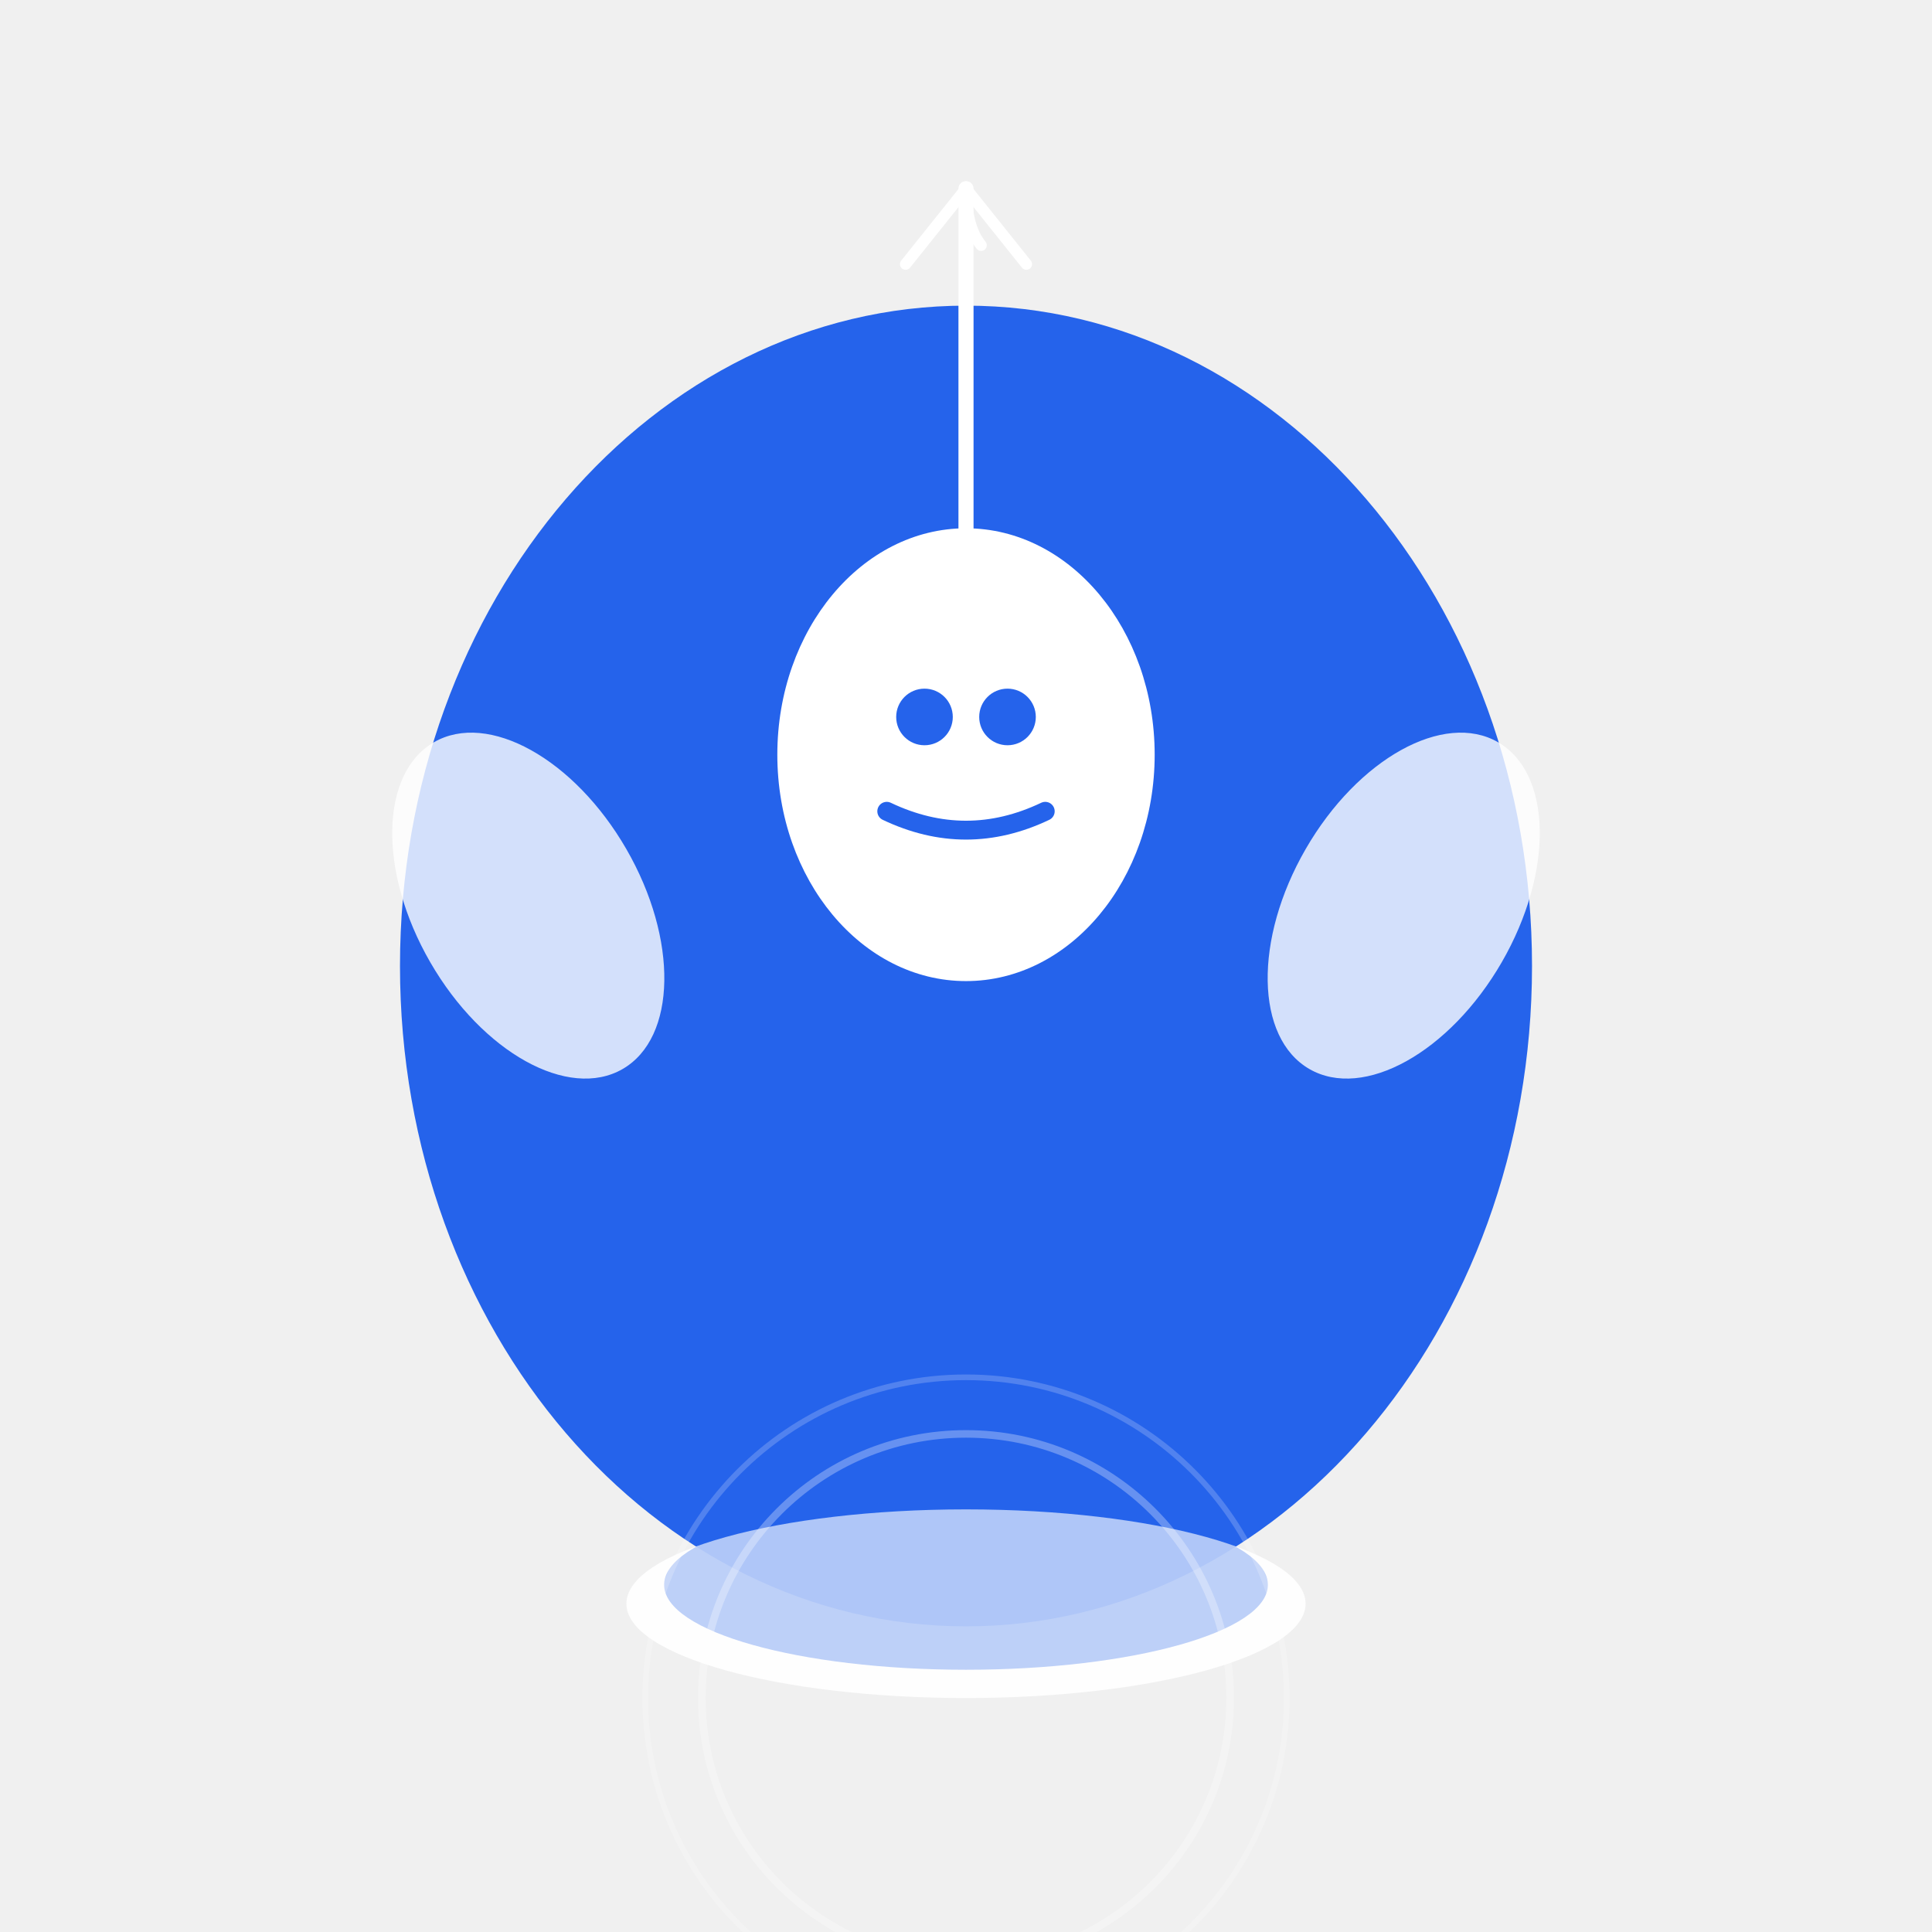
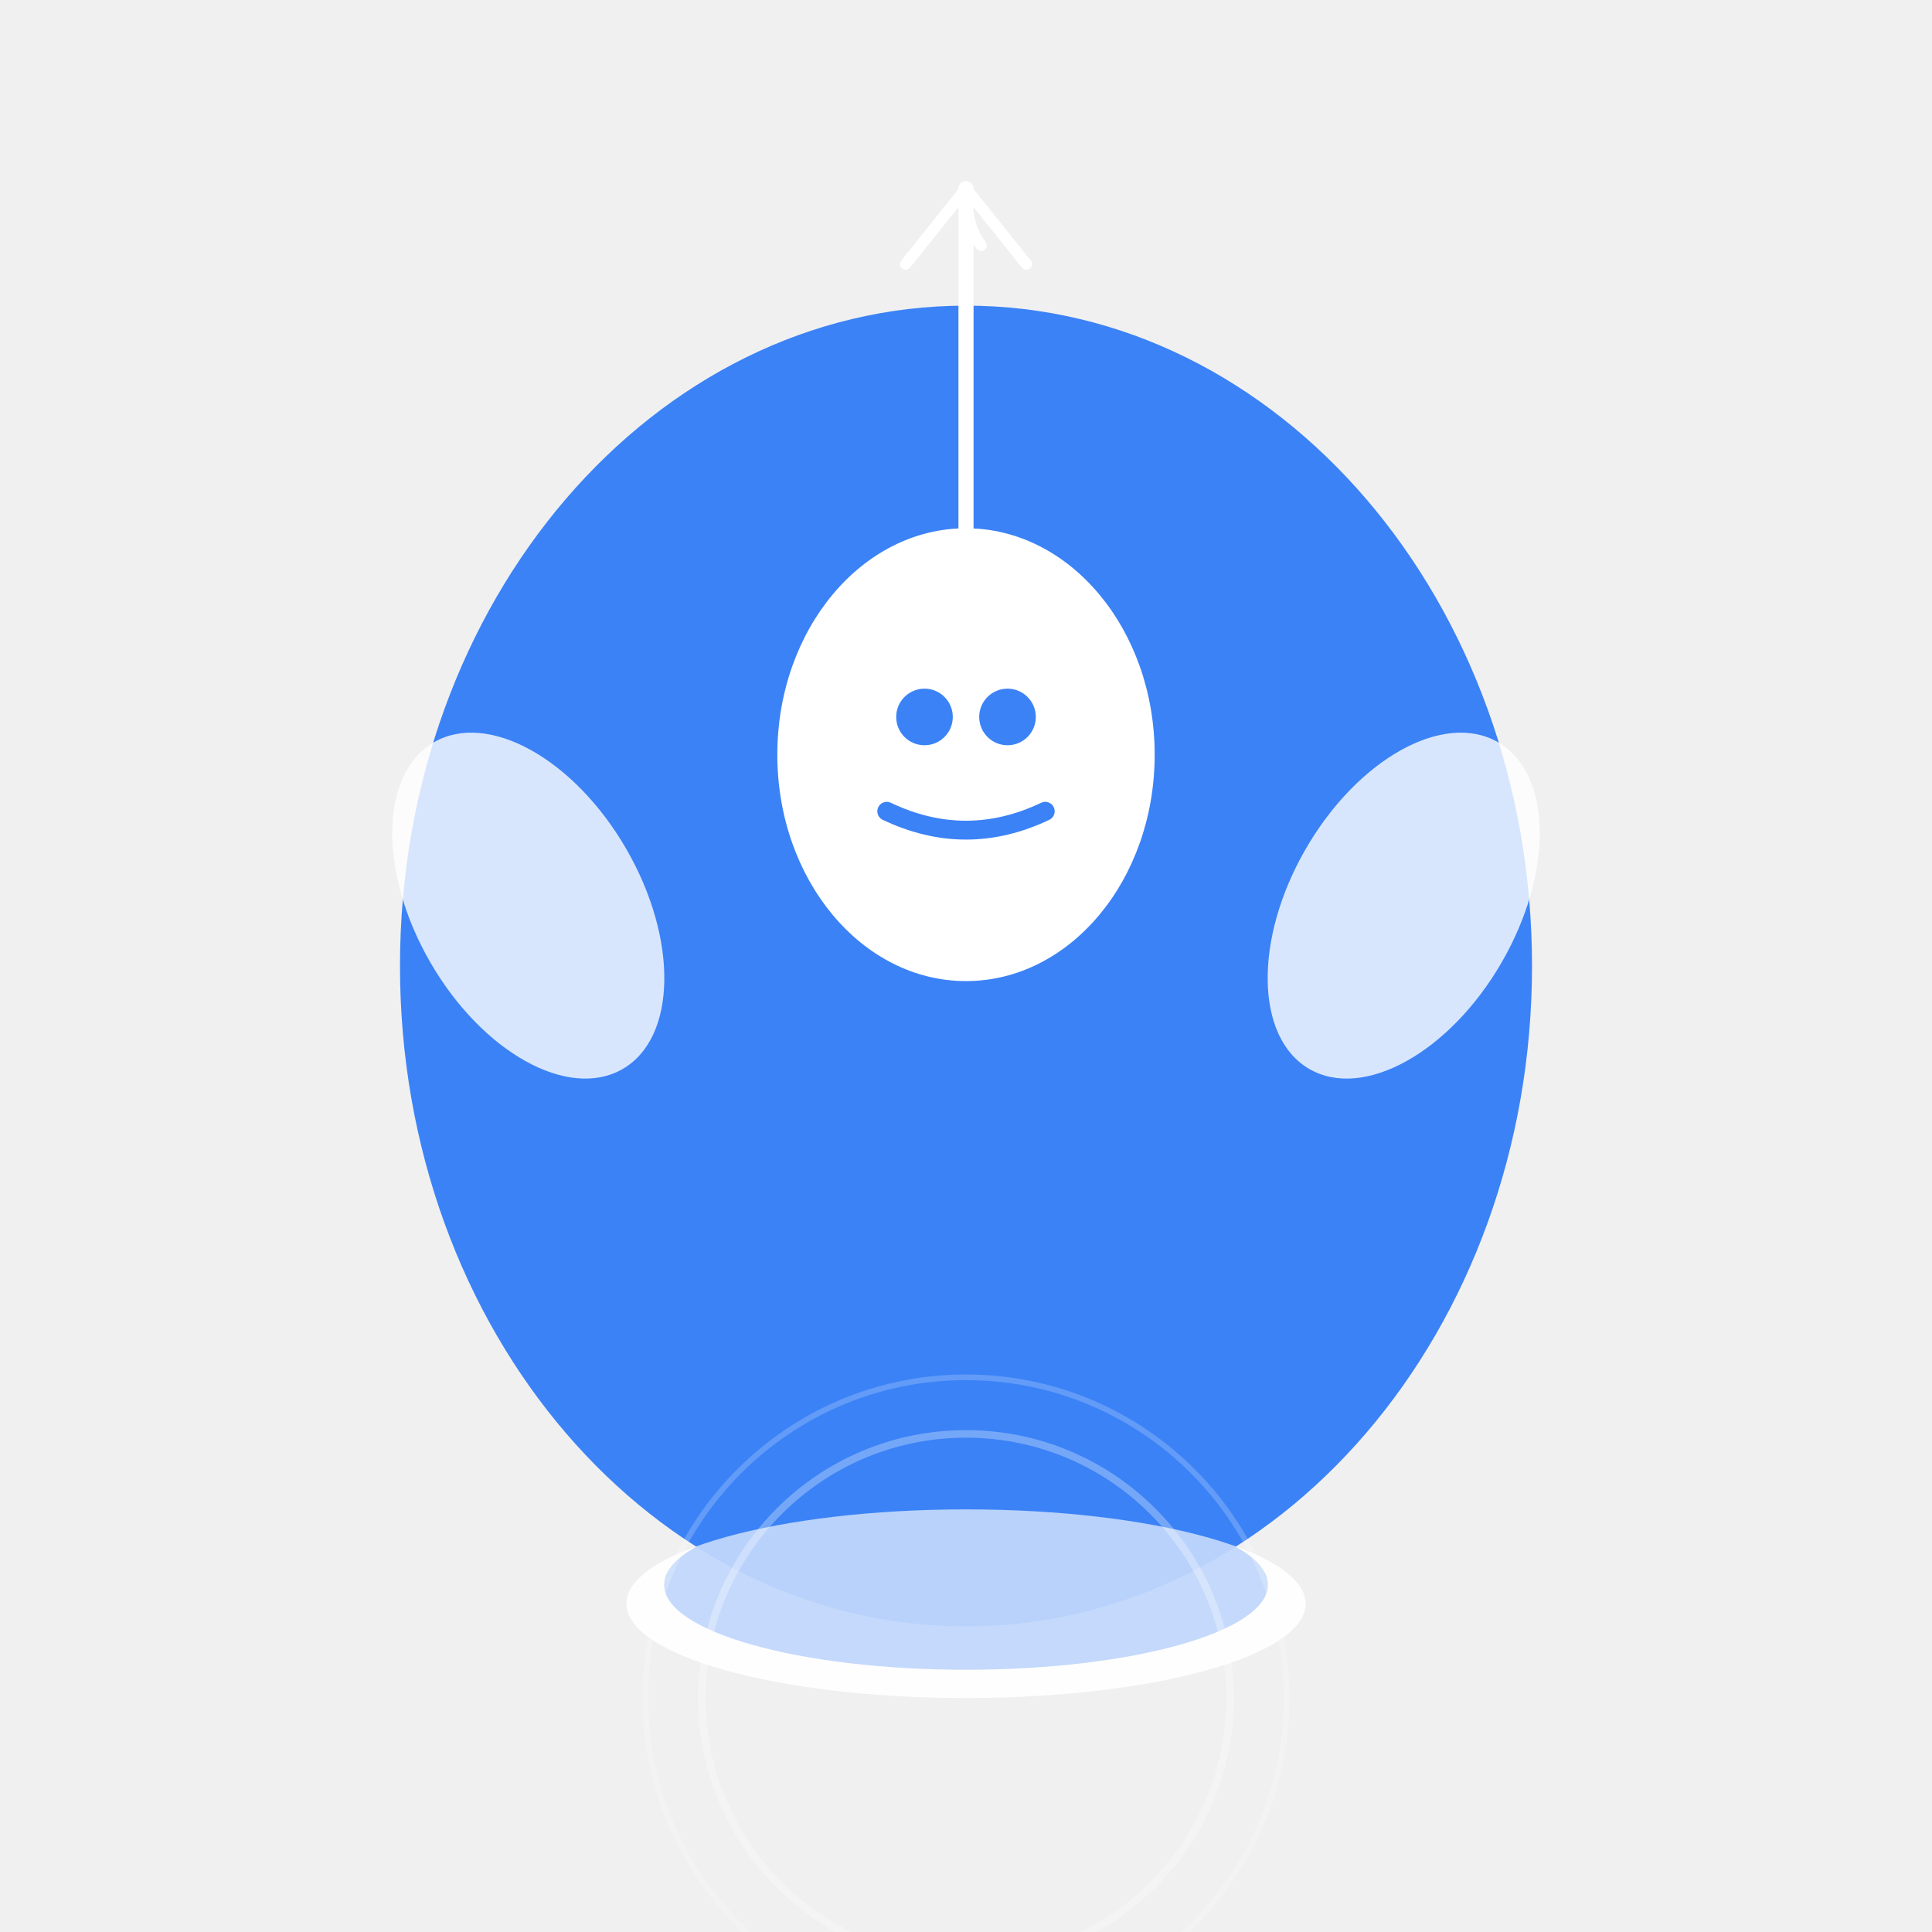
<svg xmlns="http://www.w3.org/2000/svg" width="1024" height="1024" viewBox="0 0 1024 1024" fill="none">
-   <ellipse cx="512" cy="512" rx="300" ry="350" fill="#2563eb" />
+   <ellipse cx="512" cy="512" rx="300" ry="350" fill="#3b82f6" />
  <ellipse cx="512" cy="400" rx="100" ry="120" fill="white" />
-   <circle cx="490" cy="380" r="15" fill="#2563eb" />
-   <circle cx="534" cy="380" r="15" fill="#2563eb" />
-   <path d="M 470 430 Q 512 450 554 430" stroke="#2563eb" stroke-width="10" fill="none" stroke-linecap="round" />
+   <circle cx="490" cy="380" r="15" fill="#3b82f6" />
+   <circle cx="534" cy="380" r="15" fill="#3b82f6" />
+   <path d="M 470 430 Q 512 450 554 430" stroke="#3b82f6" stroke-width="10" fill="none" stroke-linecap="round" />
  <line x1="512" y1="100" x2="512" y2="300" stroke="white" stroke-width="8" stroke-linecap="round" />
  <path d="M 480 140 L 512 100 L 544 140" stroke="white" stroke-width="6" fill="none" stroke-linecap="round" stroke-linejoin="round" />
  <path d="M 512 100 Q 512 120 520 130" stroke="white" stroke-width="6" fill="none" stroke-linecap="round" />
  <ellipse cx="512" cy="850" rx="180" ry="50" fill="white" opacity="0.9" />
-   <ellipse cx="512" cy="840" rx="160" ry="45" fill="#2563eb" opacity="0.3" />
+   <ellipse cx="512" cy="840" rx="160" ry="45" fill="#3b82f6" opacity="0.3" />
  <ellipse cx="280" cy="480" rx="60" ry="100" fill="white" opacity="0.8" transform="rotate(-30 280 480)" />
  <ellipse cx="744" cy="480" rx="60" ry="100" fill="white" opacity="0.8" transform="rotate(30 744 480)" />
  <circle cx="512" cy="900" r="140" fill="none" stroke="white" stroke-width="4" opacity="0.3" />
  <circle cx="512" cy="900" r="170" fill="none" stroke="white" stroke-width="3" opacity="0.2" />
</svg>
